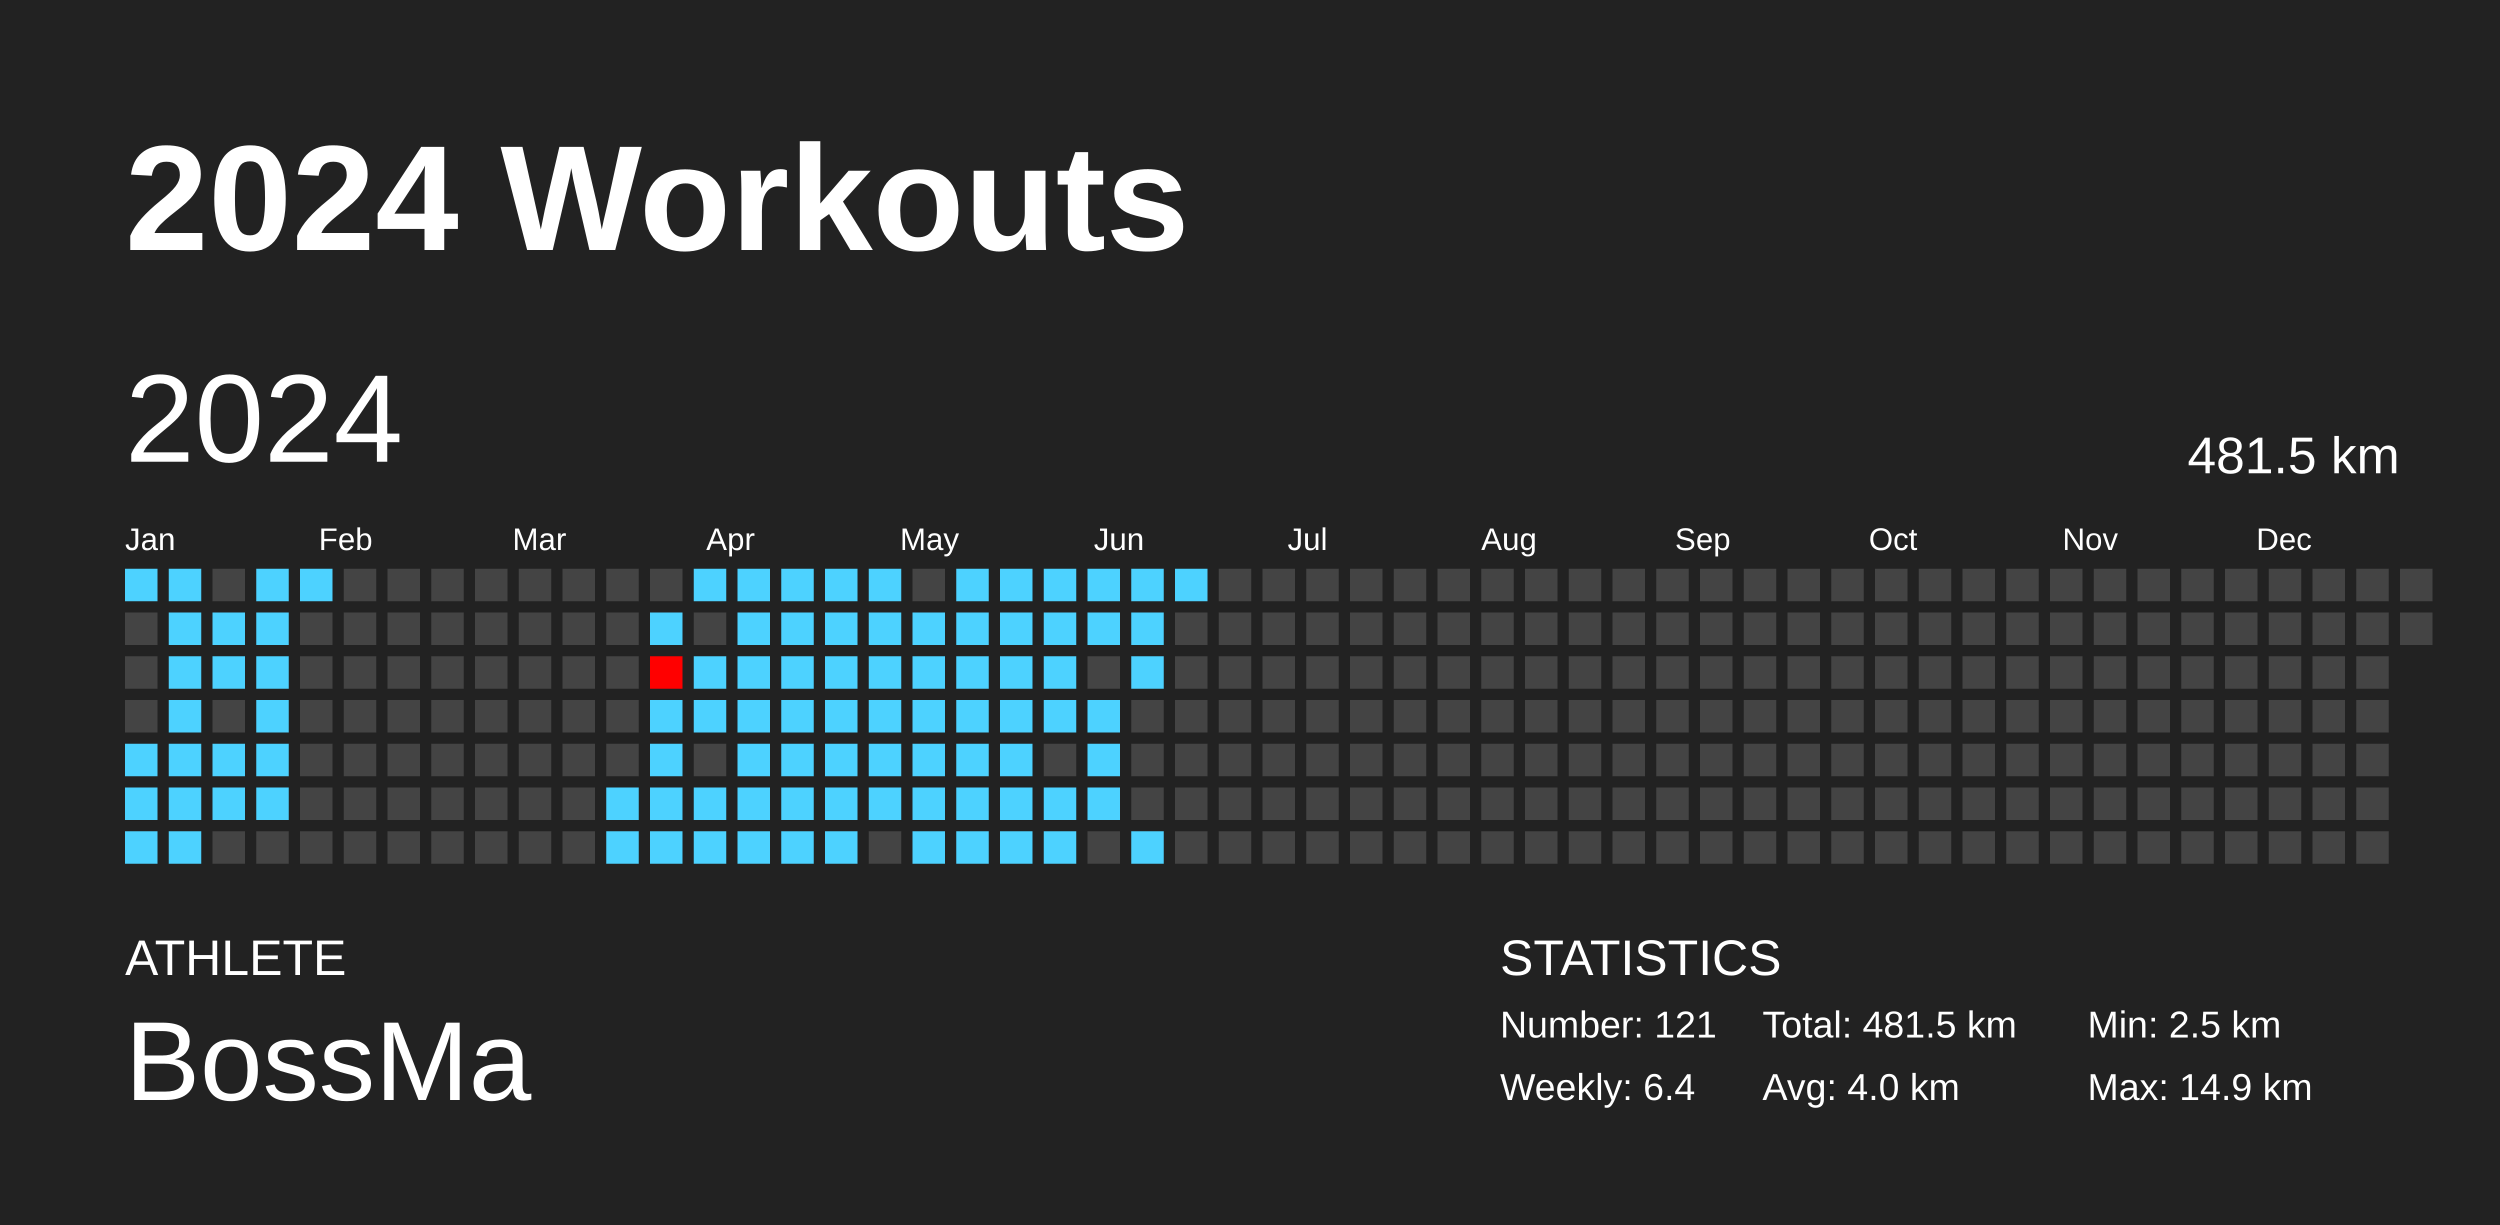
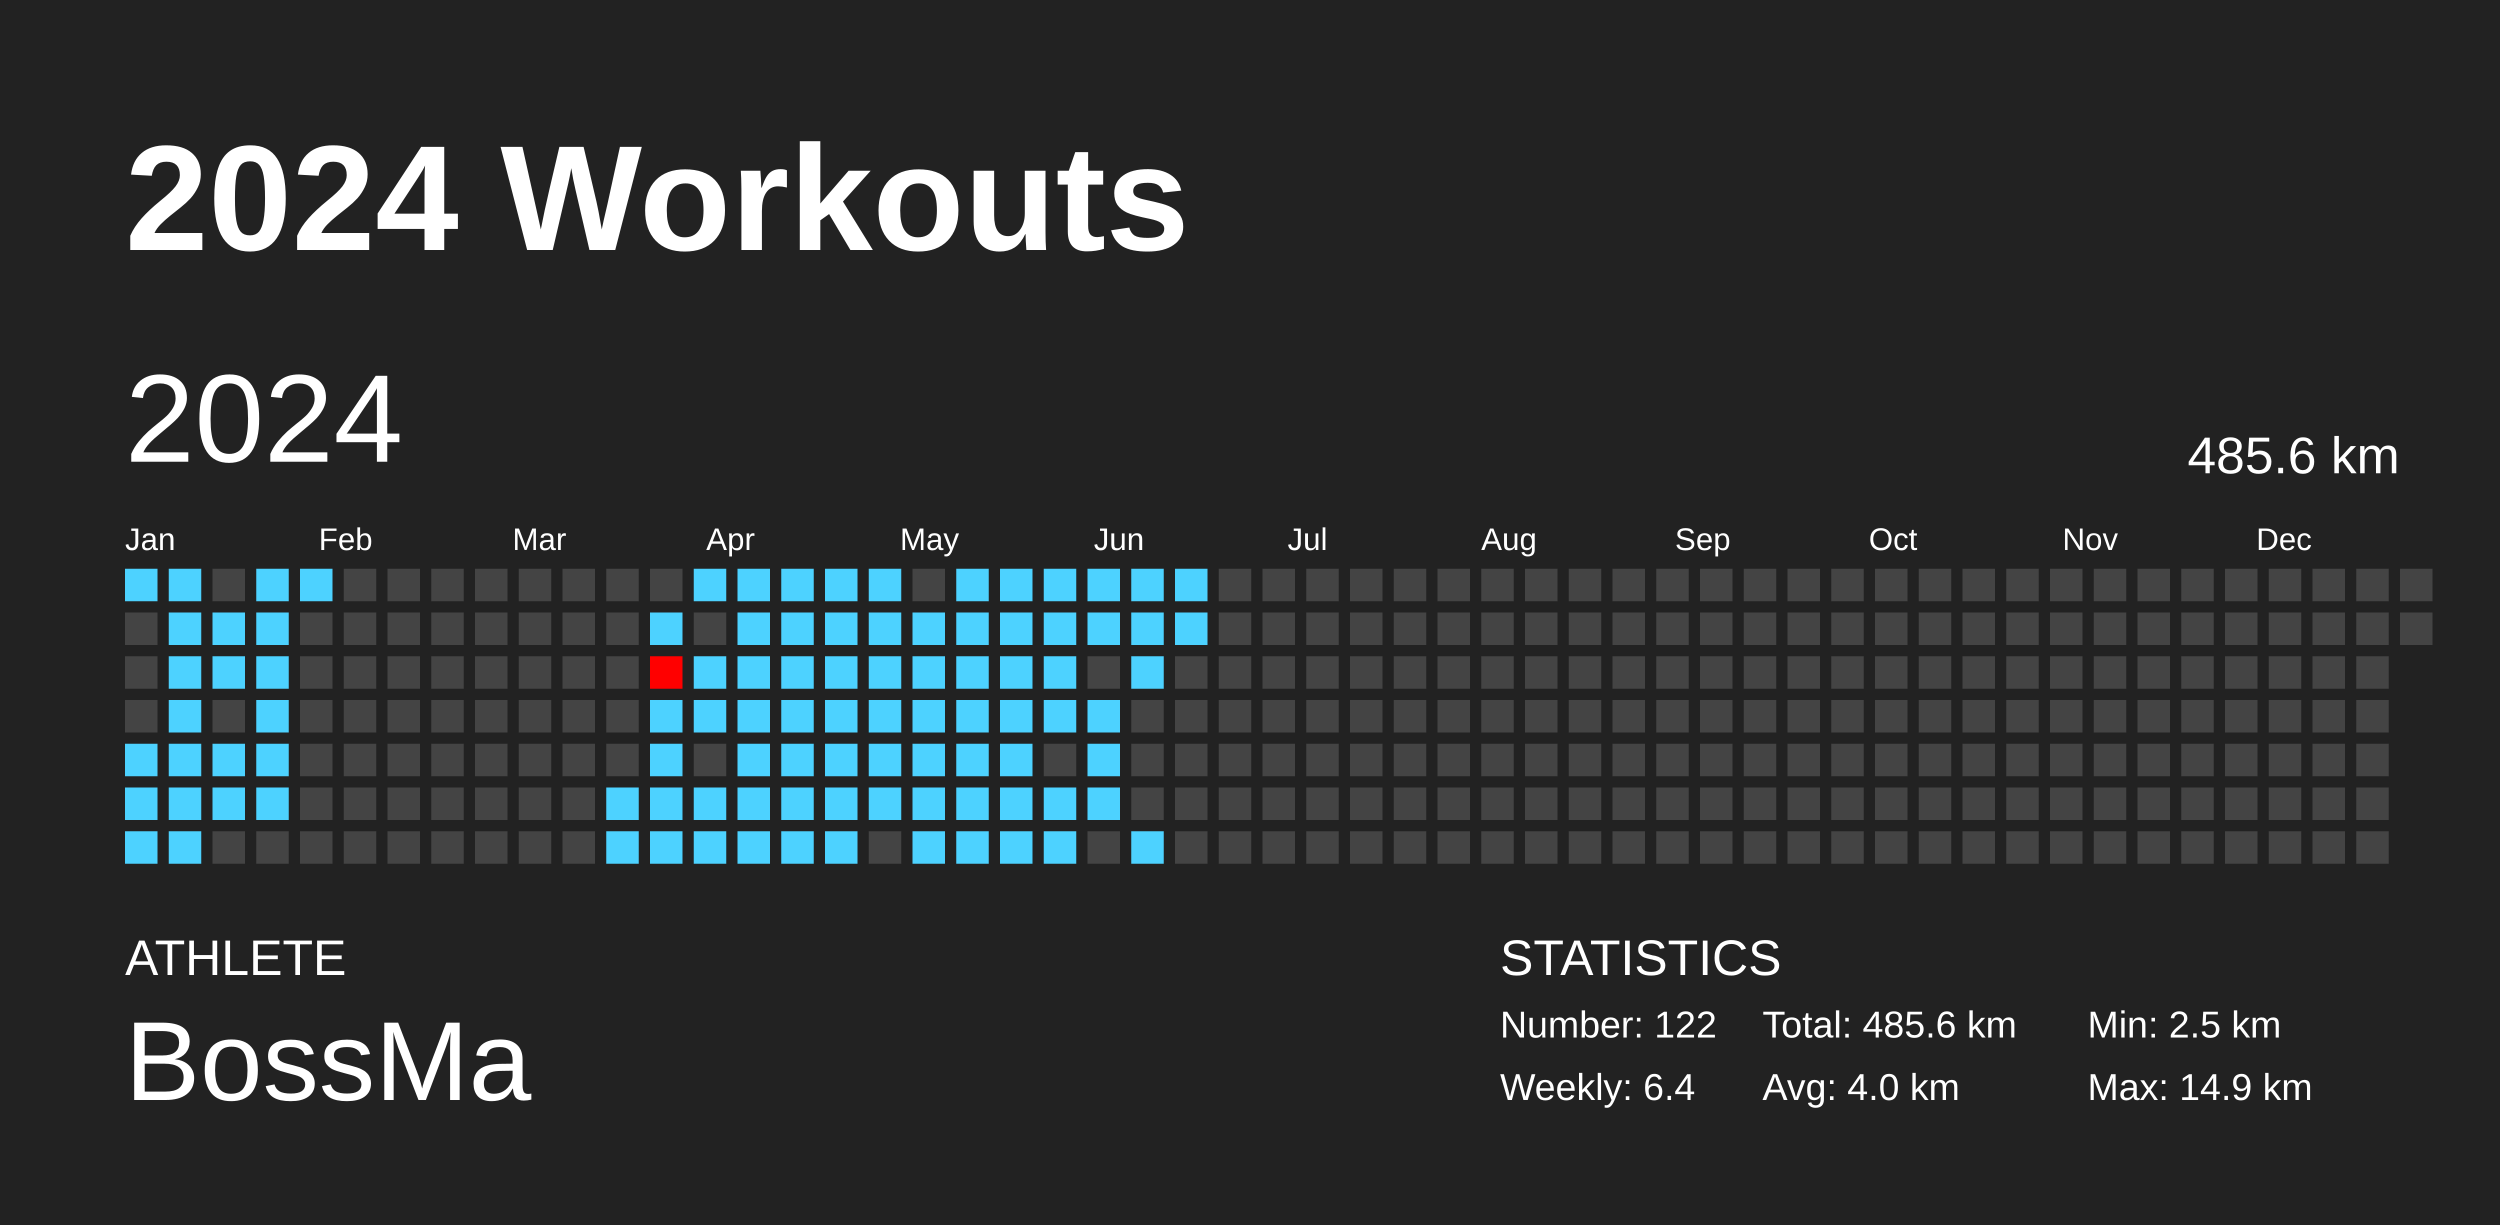
<svg xmlns="http://www.w3.org/2000/svg" baseProfile="full" height="98mm" version="1.1" viewBox="0,0,200,98" width="200mm">
  <defs />
  <rect fill="#222222" height="98" width="200" x="0" y="0" />
  <text fill="#FFFFFF" style="font-size:12px; font-family:Arial; font-weight:bold;" x="10" y="20">2024 Workouts</text>
  <text fill="#FFFFFF" style="font-size:4px; font-family:Arial" x="10" y="78">ATHLETE</text>
  <text fill="#FFFFFF" style="font-size:9px; font-family:Arial" x="10" y="88">BossMa</text>
  <text fill="#FFFFFF" style="font-size:4px; font-family:Arial" x="120" y="78">STATISTICS</text>
-   <text fill="#FFFFFF" style="font-size:3px; font-family:Arial" x="120" y="83">Number: 121</text>
+   <text fill="#FFFFFF" style="font-size:3px; font-family:Arial" x="120" y="83">Number: 122</text>
  <text fill="#FFFFFF" style="font-size:3px; font-family:Arial" x="120" y="88">Weekly: 6.4</text>
-   <text fill="#FFFFFF" style="font-size:3px; font-family:Arial" x="141" y="83">Total: 481.5 km</text>
+   <text fill="#FFFFFF" style="font-size:3px; font-family:Arial" x="141" y="83">Total: 485.6 km</text>
  <text fill="#FFFFFF" style="font-size:3px; font-family:Arial" x="141" y="88">Avg: 4.0 km</text>
  <text fill="#FFFFFF" style="font-size:3px; font-family:Arial" x="167" y="83">Min: 2.5 km</text>
  <text fill="#FFFFFF" style="font-size:3px; font-family:Arial" x="167" y="88">Max: 14.9 km</text>
  <text dominant-baseline="hanging" fill="#FFFFFF" style="font-size:10.0px; font-family:Arial;" x="10" y="30">2024</text>
-   <text dominant-baseline="hanging" fill="#FFFFFF" style="font-size:4.125px; font-family:Arial;" x="175" y="35">481.5 km</text>
+   <text dominant-baseline="hanging" fill="#FFFFFF" style="font-size:4.125px; font-family:Arial;" x="175" y="35">485.6 km</text>
  <text fill="#FFFFFF" style="font-size:2.5px; font-family:Arial" x="10.0" y="44">Jan</text>
  <text fill="#FFFFFF" style="font-size:2.5px; font-family:Arial" x="25.5" y="44">Feb</text>
  <text fill="#FFFFFF" style="font-size:2.5px; font-family:Arial" x="41.0" y="44">Mar</text>
  <text fill="#FFFFFF" style="font-size:2.5px; font-family:Arial" x="56.5" y="44">Apr</text>
  <text fill="#FFFFFF" style="font-size:2.5px; font-family:Arial" x="72.0" y="44">May</text>
  <text fill="#FFFFFF" style="font-size:2.5px; font-family:Arial" x="87.5" y="44">Jun</text>
  <text fill="#FFFFFF" style="font-size:2.5px; font-family:Arial" x="103.0" y="44">Jul</text>
  <text fill="#FFFFFF" style="font-size:2.5px; font-family:Arial" x="118.5" y="44">Aug</text>
  <text fill="#FFFFFF" style="font-size:2.5px; font-family:Arial" x="134.0" y="44">Sep</text>
  <text fill="#FFFFFF" style="font-size:2.5px; font-family:Arial" x="149.5" y="44">Oct</text>
  <text fill="#FFFFFF" style="font-size:2.5px; font-family:Arial" x="165.0" y="44">Nov</text>
  <text fill="#FFFFFF" style="font-size:2.5px; font-family:Arial" x="180.5" y="44">Dec</text>
  <rect fill="#4dd2ff" height="2.6" width="2.6" x="10.0" y="45.5" />
  <rect fill="#444444" height="2.6" width="2.6" x="10.0" y="49.0" />
  <rect fill="#444444" height="2.6" width="2.6" x="10.0" y="52.5" />
  <rect fill="#444444" height="2.6" width="2.6" x="10.0" y="56.0" />
  <rect fill="#4dd2ff" height="2.6" width="2.6" x="10.0" y="59.5" />
  <rect fill="#4dd2ff" height="2.6" width="2.6" x="10.0" y="63.0" />
  <rect fill="#4dd2ff" height="2.6" width="2.6" x="10.0" y="66.5" />
  <rect fill="#4dd2ff" height="2.6" width="2.6" x="13.5" y="45.5" />
  <rect fill="#4dd2ff" height="2.6" width="2.6" x="13.5" y="49.0" />
  <rect fill="#4dd2ff" height="2.6" width="2.6" x="13.5" y="52.5" />
  <rect fill="#4dd2ff" height="2.6" width="2.6" x="13.5" y="56.0" />
  <rect fill="#4dd2ff" height="2.6" width="2.6" x="13.5" y="59.5" />
  <rect fill="#4dd2ff" height="2.6" width="2.6" x="13.5" y="63.0" />
  <rect fill="#4dd2ff" height="2.6" width="2.6" x="13.5" y="66.5" />
  <rect fill="#444444" height="2.6" width="2.6" x="17.0" y="45.5" />
  <rect fill="#4dd2ff" height="2.6" width="2.6" x="17.0" y="49.0" />
  <rect fill="#4dd2ff" height="2.6" width="2.6" x="17.0" y="52.5" />
  <rect fill="#444444" height="2.6" width="2.6" x="17.0" y="56.0" />
  <rect fill="#4dd2ff" height="2.6" width="2.6" x="17.0" y="59.5" />
  <rect fill="#4dd2ff" height="2.6" width="2.6" x="17.0" y="63.0" />
  <rect fill="#444444" height="2.6" width="2.6" x="17.0" y="66.5" />
  <rect fill="#4dd2ff" height="2.6" width="2.6" x="20.5" y="45.5" />
  <rect fill="#4dd2ff" height="2.6" width="2.6" x="20.5" y="49.0" />
  <rect fill="#4dd2ff" height="2.6" width="2.6" x="20.5" y="52.5" />
  <rect fill="#4dd2ff" height="2.6" width="2.6" x="20.5" y="56.0" />
  <rect fill="#4dd2ff" height="2.6" width="2.6" x="20.5" y="59.5" />
  <rect fill="#4dd2ff" height="2.6" width="2.6" x="20.5" y="63.0" />
  <rect fill="#444444" height="2.6" width="2.6" x="20.5" y="66.5" />
  <rect fill="#4dd2ff" height="2.6" width="2.6" x="24.0" y="45.5" />
  <rect fill="#444444" height="2.6" width="2.6" x="24.0" y="49.0" />
  <rect fill="#444444" height="2.6" width="2.6" x="24.0" y="52.5" />
  <rect fill="#444444" height="2.6" width="2.6" x="24.0" y="56.0" />
  <rect fill="#444444" height="2.6" width="2.6" x="24.0" y="59.5" />
  <rect fill="#444444" height="2.6" width="2.6" x="24.0" y="63.0" />
  <rect fill="#444444" height="2.6" width="2.6" x="24.0" y="66.5" />
  <rect fill="#444444" height="2.6" width="2.6" x="27.5" y="45.5" />
  <rect fill="#444444" height="2.6" width="2.6" x="27.5" y="49.0" />
  <rect fill="#444444" height="2.6" width="2.6" x="27.5" y="52.5" />
  <rect fill="#444444" height="2.6" width="2.6" x="27.5" y="56.0" />
  <rect fill="#444444" height="2.6" width="2.6" x="27.5" y="59.5" />
  <rect fill="#444444" height="2.6" width="2.6" x="27.5" y="63.0" />
  <rect fill="#444444" height="2.6" width="2.6" x="27.5" y="66.5" />
  <rect fill="#444444" height="2.6" width="2.6" x="31.0" y="45.5" />
  <rect fill="#444444" height="2.6" width="2.6" x="31.0" y="49.0" />
  <rect fill="#444444" height="2.6" width="2.6" x="31.0" y="52.5" />
  <rect fill="#444444" height="2.6" width="2.6" x="31.0" y="56.0" />
  <rect fill="#444444" height="2.6" width="2.6" x="31.0" y="59.5" />
  <rect fill="#444444" height="2.6" width="2.6" x="31.0" y="63.0" />
  <rect fill="#444444" height="2.6" width="2.6" x="31.0" y="66.5" />
  <rect fill="#444444" height="2.6" width="2.6" x="34.5" y="45.5" />
  <rect fill="#444444" height="2.6" width="2.6" x="34.5" y="49.0" />
  <rect fill="#444444" height="2.6" width="2.6" x="34.5" y="52.5" />
  <rect fill="#444444" height="2.6" width="2.6" x="34.5" y="56.0" />
  <rect fill="#444444" height="2.6" width="2.6" x="34.5" y="59.5" />
  <rect fill="#444444" height="2.6" width="2.6" x="34.5" y="63.0" />
  <rect fill="#444444" height="2.6" width="2.6" x="34.5" y="66.5" />
  <rect fill="#444444" height="2.6" width="2.6" x="38.0" y="45.5" />
  <rect fill="#444444" height="2.6" width="2.6" x="38.0" y="49.0" />
  <rect fill="#444444" height="2.6" width="2.6" x="38.0" y="52.5" />
  <rect fill="#444444" height="2.6" width="2.6" x="38.0" y="56.0" />
  <rect fill="#444444" height="2.6" width="2.6" x="38.0" y="59.5" />
  <rect fill="#444444" height="2.6" width="2.6" x="38.0" y="63.0" />
  <rect fill="#444444" height="2.6" width="2.6" x="38.0" y="66.5" />
  <rect fill="#444444" height="2.6" width="2.6" x="41.5" y="45.5" />
  <rect fill="#444444" height="2.6" width="2.6" x="41.5" y="49.0" />
  <rect fill="#444444" height="2.6" width="2.6" x="41.5" y="52.5" />
  <rect fill="#444444" height="2.6" width="2.6" x="41.5" y="56.0" />
  <rect fill="#444444" height="2.6" width="2.6" x="41.5" y="59.5" />
  <rect fill="#444444" height="2.6" width="2.6" x="41.5" y="63.0" />
  <rect fill="#444444" height="2.6" width="2.6" x="41.5" y="66.5" />
  <rect fill="#444444" height="2.6" width="2.6" x="45.0" y="45.5" />
  <rect fill="#444444" height="2.6" width="2.6" x="45.0" y="49.0" />
  <rect fill="#444444" height="2.6" width="2.6" x="45.0" y="52.5" />
  <rect fill="#444444" height="2.6" width="2.6" x="45.0" y="56.0" />
  <rect fill="#444444" height="2.6" width="2.6" x="45.0" y="59.5" />
  <rect fill="#444444" height="2.6" width="2.6" x="45.0" y="63.0" />
  <rect fill="#444444" height="2.6" width="2.6" x="45.0" y="66.5" />
  <rect fill="#444444" height="2.6" width="2.6" x="48.5" y="45.5" />
  <rect fill="#444444" height="2.6" width="2.6" x="48.5" y="49.0" />
  <rect fill="#444444" height="2.6" width="2.6" x="48.5" y="52.5" />
  <rect fill="#444444" height="2.6" width="2.6" x="48.5" y="56.0" />
  <rect fill="#444444" height="2.6" width="2.6" x="48.5" y="59.5" />
  <rect fill="#4dd2ff" height="2.6" width="2.6" x="48.5" y="63.0" />
  <rect fill="#4dd2ff" height="2.6" width="2.6" x="48.5" y="66.5" />
  <rect fill="#444444" height="2.6" width="2.6" x="52.0" y="45.5" />
  <rect fill="#4dd2ff" height="2.6" width="2.6" x="52.0" y="49.0" />
  <rect fill="#ff0000" height="2.6" width="2.6" x="52.0" y="52.5" />
  <rect fill="#4dd2ff" height="2.6" width="2.6" x="52.0" y="56.0" />
  <rect fill="#4dd2ff" height="2.6" width="2.6" x="52.0" y="59.5" />
  <rect fill="#4dd2ff" height="2.6" width="2.6" x="52.0" y="63.0" />
  <rect fill="#4dd2ff" height="2.6" width="2.6" x="52.0" y="66.5" />
  <rect fill="#4dd2ff" height="2.6" width="2.6" x="55.5" y="45.5" />
  <rect fill="#444444" height="2.6" width="2.6" x="55.5" y="49.0" />
  <rect fill="#4dd2ff" height="2.6" width="2.6" x="55.5" y="52.5" />
  <rect fill="#4dd2ff" height="2.6" width="2.6" x="55.5" y="56.0" />
  <rect fill="#444444" height="2.6" width="2.6" x="55.5" y="59.5" />
  <rect fill="#4dd2ff" height="2.6" width="2.6" x="55.5" y="63.0" />
  <rect fill="#4dd2ff" height="2.6" width="2.6" x="55.5" y="66.5" />
  <rect fill="#4dd2ff" height="2.6" width="2.6" x="59.0" y="45.5" />
  <rect fill="#4dd2ff" height="2.6" width="2.6" x="59.0" y="49.0" />
  <rect fill="#4dd2ff" height="2.6" width="2.6" x="59.0" y="52.5" />
  <rect fill="#4dd2ff" height="2.6" width="2.6" x="59.0" y="56.0" />
  <rect fill="#4dd2ff" height="2.6" width="2.6" x="59.0" y="59.5" />
  <rect fill="#4dd2ff" height="2.6" width="2.6" x="59.0" y="63.0" />
  <rect fill="#4dd2ff" height="2.6" width="2.6" x="59.0" y="66.5" />
  <rect fill="#4dd2ff" height="2.6" width="2.6" x="62.5" y="45.5" />
  <rect fill="#4dd2ff" height="2.6" width="2.6" x="62.5" y="49.0" />
  <rect fill="#4dd2ff" height="2.6" width="2.6" x="62.5" y="52.5" />
  <rect fill="#4dd2ff" height="2.6" width="2.6" x="62.5" y="56.0" />
  <rect fill="#4dd2ff" height="2.6" width="2.6" x="62.5" y="59.5" />
  <rect fill="#4dd2ff" height="2.6" width="2.6" x="62.5" y="63.0" />
  <rect fill="#4dd2ff" height="2.6" width="2.6" x="62.5" y="66.5" />
  <rect fill="#4dd2ff" height="2.6" width="2.6" x="66.0" y="45.5" />
  <rect fill="#4dd2ff" height="2.6" width="2.6" x="66.0" y="49.0" />
  <rect fill="#4dd2ff" height="2.6" width="2.6" x="66.0" y="52.5" />
  <rect fill="#4dd2ff" height="2.6" width="2.6" x="66.0" y="56.0" />
  <rect fill="#4dd2ff" height="2.6" width="2.6" x="66.0" y="59.5" />
  <rect fill="#4dd2ff" height="2.6" width="2.6" x="66.0" y="63.0" />
  <rect fill="#4dd2ff" height="2.6" width="2.6" x="66.0" y="66.5" />
  <rect fill="#4dd2ff" height="2.6" width="2.6" x="69.5" y="45.5" />
  <rect fill="#4dd2ff" height="2.6" width="2.6" x="69.5" y="49.0" />
  <rect fill="#4dd2ff" height="2.6" width="2.6" x="69.5" y="52.5" />
  <rect fill="#4dd2ff" height="2.6" width="2.6" x="69.5" y="56.0" />
  <rect fill="#4dd2ff" height="2.6" width="2.6" x="69.5" y="59.5" />
  <rect fill="#4dd2ff" height="2.6" width="2.6" x="69.5" y="63.0" />
  <rect fill="#444444" height="2.6" width="2.6" x="69.5" y="66.5" />
  <rect fill="#444444" height="2.6" width="2.6" x="73.0" y="45.5" />
  <rect fill="#4dd2ff" height="2.6" width="2.6" x="73.0" y="49.0" />
  <rect fill="#4dd2ff" height="2.6" width="2.6" x="73.0" y="52.5" />
  <rect fill="#4dd2ff" height="2.6" width="2.6" x="73.0" y="56.0" />
  <rect fill="#4dd2ff" height="2.6" width="2.6" x="73.0" y="59.5" />
  <rect fill="#4dd2ff" height="2.6" width="2.6" x="73.0" y="63.0" />
  <rect fill="#4dd2ff" height="2.6" width="2.6" x="73.0" y="66.5" />
  <rect fill="#4dd2ff" height="2.6" width="2.6" x="76.5" y="45.5" />
  <rect fill="#4dd2ff" height="2.6" width="2.6" x="76.5" y="49.0" />
  <rect fill="#4dd2ff" height="2.6" width="2.6" x="76.5" y="52.5" />
  <rect fill="#4dd2ff" height="2.6" width="2.6" x="76.5" y="56.0" />
  <rect fill="#4dd2ff" height="2.6" width="2.6" x="76.5" y="59.5" />
  <rect fill="#4dd2ff" height="2.6" width="2.6" x="76.5" y="63.0" />
  <rect fill="#4dd2ff" height="2.6" width="2.6" x="76.5" y="66.5" />
  <rect fill="#4dd2ff" height="2.6" width="2.6" x="80.0" y="45.5" />
  <rect fill="#4dd2ff" height="2.6" width="2.6" x="80.0" y="49.0" />
  <rect fill="#4dd2ff" height="2.6" width="2.6" x="80.0" y="52.5" />
  <rect fill="#4dd2ff" height="2.6" width="2.6" x="80.0" y="56.0" />
  <rect fill="#4dd2ff" height="2.6" width="2.6" x="80.0" y="59.5" />
  <rect fill="#4dd2ff" height="2.6" width="2.6" x="80.0" y="63.0" />
  <rect fill="#4dd2ff" height="2.6" width="2.6" x="80.0" y="66.5" />
  <rect fill="#4dd2ff" height="2.6" width="2.6" x="83.5" y="45.5" />
  <rect fill="#4dd2ff" height="2.6" width="2.6" x="83.5" y="49.0" />
  <rect fill="#4dd2ff" height="2.6" width="2.6" x="83.5" y="52.5" />
  <rect fill="#4dd2ff" height="2.6" width="2.6" x="83.5" y="56.0" />
  <rect fill="#444444" height="2.6" width="2.6" x="83.5" y="59.5" />
  <rect fill="#4dd2ff" height="2.6" width="2.6" x="83.5" y="63.0" />
  <rect fill="#4dd2ff" height="2.6" width="2.6" x="83.5" y="66.5" />
  <rect fill="#4dd2ff" height="2.6" width="2.6" x="87.0" y="45.5" />
  <rect fill="#4dd2ff" height="2.6" width="2.6" x="87.0" y="49.0" />
  <rect fill="#444444" height="2.6" width="2.6" x="87.0" y="52.5" />
  <rect fill="#4dd2ff" height="2.6" width="2.6" x="87.0" y="56.0" />
  <rect fill="#4dd2ff" height="2.6" width="2.6" x="87.0" y="59.5" />
  <rect fill="#4dd2ff" height="2.6" width="2.6" x="87.0" y="63.0" />
  <rect fill="#444444" height="2.6" width="2.6" x="87.0" y="66.5" />
  <rect fill="#4dd2ff" height="2.6" width="2.6" x="90.5" y="45.5" />
  <rect fill="#4dd2ff" height="2.6" width="2.6" x="90.5" y="49.0" />
  <rect fill="#4dd2ff" height="2.6" width="2.6" x="90.5" y="52.5" />
  <rect fill="#444444" height="2.6" width="2.6" x="90.5" y="56.0" />
  <rect fill="#444444" height="2.6" width="2.6" x="90.5" y="59.5" />
  <rect fill="#444444" height="2.6" width="2.6" x="90.5" y="63.0" />
  <rect fill="#4dd2ff" height="2.6" width="2.6" x="90.5" y="66.5" />
  <rect fill="#4dd2ff" height="2.6" width="2.6" x="94.0" y="45.5" />
-   <rect fill="#444444" height="2.6" width="2.6" x="94.0" y="49.0" />
+   <rect fill="#4dd2ff" height="2.6" width="2.6" x="94.0" y="49.0" />
  <rect fill="#444444" height="2.6" width="2.6" x="94.0" y="52.5" />
  <rect fill="#444444" height="2.6" width="2.6" x="94.0" y="56.0" />
  <rect fill="#444444" height="2.6" width="2.6" x="94.0" y="59.5" />
  <rect fill="#444444" height="2.6" width="2.6" x="94.0" y="63.0" />
  <rect fill="#444444" height="2.6" width="2.6" x="94.0" y="66.5" />
  <rect fill="#444444" height="2.6" width="2.6" x="97.5" y="45.5" />
  <rect fill="#444444" height="2.6" width="2.6" x="97.5" y="49.0" />
  <rect fill="#444444" height="2.6" width="2.6" x="97.5" y="52.5" />
  <rect fill="#444444" height="2.6" width="2.6" x="97.5" y="56.0" />
  <rect fill="#444444" height="2.6" width="2.6" x="97.5" y="59.5" />
  <rect fill="#444444" height="2.6" width="2.6" x="97.5" y="63.0" />
  <rect fill="#444444" height="2.6" width="2.6" x="97.5" y="66.5" />
  <rect fill="#444444" height="2.6" width="2.6" x="101.0" y="45.5" />
  <rect fill="#444444" height="2.6" width="2.6" x="101.0" y="49.0" />
  <rect fill="#444444" height="2.6" width="2.6" x="101.0" y="52.5" />
  <rect fill="#444444" height="2.6" width="2.6" x="101.0" y="56.0" />
  <rect fill="#444444" height="2.6" width="2.6" x="101.0" y="59.5" />
  <rect fill="#444444" height="2.6" width="2.6" x="101.0" y="63.0" />
  <rect fill="#444444" height="2.6" width="2.6" x="101.0" y="66.5" />
  <rect fill="#444444" height="2.6" width="2.6" x="104.5" y="45.5" />
  <rect fill="#444444" height="2.6" width="2.6" x="104.5" y="49.0" />
  <rect fill="#444444" height="2.6" width="2.6" x="104.5" y="52.5" />
  <rect fill="#444444" height="2.6" width="2.6" x="104.5" y="56.0" />
  <rect fill="#444444" height="2.6" width="2.6" x="104.5" y="59.5" />
  <rect fill="#444444" height="2.6" width="2.6" x="104.5" y="63.0" />
  <rect fill="#444444" height="2.6" width="2.6" x="104.5" y="66.5" />
  <rect fill="#444444" height="2.6" width="2.6" x="108.0" y="45.5" />
  <rect fill="#444444" height="2.6" width="2.6" x="108.0" y="49.0" />
  <rect fill="#444444" height="2.6" width="2.6" x="108.0" y="52.5" />
  <rect fill="#444444" height="2.6" width="2.6" x="108.0" y="56.0" />
  <rect fill="#444444" height="2.6" width="2.6" x="108.0" y="59.5" />
  <rect fill="#444444" height="2.6" width="2.6" x="108.0" y="63.0" />
  <rect fill="#444444" height="2.6" width="2.6" x="108.0" y="66.5" />
  <rect fill="#444444" height="2.6" width="2.6" x="111.5" y="45.5" />
  <rect fill="#444444" height="2.6" width="2.6" x="111.5" y="49.0" />
  <rect fill="#444444" height="2.6" width="2.6" x="111.5" y="52.5" />
  <rect fill="#444444" height="2.6" width="2.6" x="111.5" y="56.0" />
  <rect fill="#444444" height="2.6" width="2.6" x="111.5" y="59.5" />
  <rect fill="#444444" height="2.6" width="2.6" x="111.5" y="63.0" />
  <rect fill="#444444" height="2.6" width="2.6" x="111.5" y="66.5" />
  <rect fill="#444444" height="2.6" width="2.6" x="115.0" y="45.5" />
  <rect fill="#444444" height="2.6" width="2.6" x="115.0" y="49.0" />
  <rect fill="#444444" height="2.6" width="2.6" x="115.0" y="52.5" />
  <rect fill="#444444" height="2.6" width="2.6" x="115.0" y="56.0" />
  <rect fill="#444444" height="2.6" width="2.6" x="115.0" y="59.5" />
  <rect fill="#444444" height="2.6" width="2.6" x="115.0" y="63.0" />
  <rect fill="#444444" height="2.6" width="2.6" x="115.0" y="66.5" />
  <rect fill="#444444" height="2.6" width="2.6" x="118.5" y="45.5" />
  <rect fill="#444444" height="2.6" width="2.6" x="118.5" y="49.0" />
  <rect fill="#444444" height="2.6" width="2.6" x="118.5" y="52.5" />
  <rect fill="#444444" height="2.6" width="2.6" x="118.5" y="56.0" />
  <rect fill="#444444" height="2.6" width="2.6" x="118.5" y="59.5" />
  <rect fill="#444444" height="2.6" width="2.6" x="118.5" y="63.0" />
  <rect fill="#444444" height="2.6" width="2.6" x="118.5" y="66.5" />
  <rect fill="#444444" height="2.6" width="2.6" x="122.0" y="45.5" />
  <rect fill="#444444" height="2.6" width="2.6" x="122.0" y="49.0" />
  <rect fill="#444444" height="2.6" width="2.6" x="122.0" y="52.5" />
  <rect fill="#444444" height="2.6" width="2.6" x="122.0" y="56.0" />
  <rect fill="#444444" height="2.6" width="2.6" x="122.0" y="59.5" />
  <rect fill="#444444" height="2.6" width="2.6" x="122.0" y="63.0" />
  <rect fill="#444444" height="2.6" width="2.6" x="122.0" y="66.5" />
  <rect fill="#444444" height="2.6" width="2.6" x="125.5" y="45.5" />
  <rect fill="#444444" height="2.6" width="2.6" x="125.5" y="49.0" />
  <rect fill="#444444" height="2.6" width="2.6" x="125.5" y="52.5" />
  <rect fill="#444444" height="2.6" width="2.6" x="125.5" y="56.0" />
  <rect fill="#444444" height="2.6" width="2.6" x="125.5" y="59.5" />
  <rect fill="#444444" height="2.6" width="2.6" x="125.5" y="63.0" />
  <rect fill="#444444" height="2.6" width="2.6" x="125.5" y="66.5" />
  <rect fill="#444444" height="2.6" width="2.6" x="129.0" y="45.5" />
  <rect fill="#444444" height="2.6" width="2.6" x="129.0" y="49.0" />
  <rect fill="#444444" height="2.6" width="2.6" x="129.0" y="52.5" />
  <rect fill="#444444" height="2.6" width="2.6" x="129.0" y="56.0" />
  <rect fill="#444444" height="2.6" width="2.6" x="129.0" y="59.5" />
  <rect fill="#444444" height="2.6" width="2.6" x="129.0" y="63.0" />
  <rect fill="#444444" height="2.6" width="2.6" x="129.0" y="66.5" />
  <rect fill="#444444" height="2.6" width="2.6" x="132.5" y="45.5" />
  <rect fill="#444444" height="2.6" width="2.6" x="132.5" y="49.0" />
  <rect fill="#444444" height="2.6" width="2.6" x="132.5" y="52.5" />
  <rect fill="#444444" height="2.6" width="2.6" x="132.5" y="56.0" />
  <rect fill="#444444" height="2.6" width="2.6" x="132.5" y="59.5" />
  <rect fill="#444444" height="2.6" width="2.6" x="132.5" y="63.0" />
  <rect fill="#444444" height="2.6" width="2.6" x="132.5" y="66.5" />
  <rect fill="#444444" height="2.6" width="2.6" x="136.0" y="45.5" />
  <rect fill="#444444" height="2.6" width="2.6" x="136.0" y="49.0" />
  <rect fill="#444444" height="2.6" width="2.6" x="136.0" y="52.5" />
  <rect fill="#444444" height="2.6" width="2.6" x="136.0" y="56.0" />
  <rect fill="#444444" height="2.6" width="2.6" x="136.0" y="59.5" />
  <rect fill="#444444" height="2.6" width="2.6" x="136.0" y="63.0" />
  <rect fill="#444444" height="2.6" width="2.6" x="136.0" y="66.5" />
  <rect fill="#444444" height="2.6" width="2.6" x="139.5" y="45.5" />
  <rect fill="#444444" height="2.6" width="2.6" x="139.5" y="49.0" />
  <rect fill="#444444" height="2.6" width="2.6" x="139.5" y="52.5" />
  <rect fill="#444444" height="2.6" width="2.6" x="139.5" y="56.0" />
  <rect fill="#444444" height="2.6" width="2.6" x="139.5" y="59.5" />
  <rect fill="#444444" height="2.6" width="2.6" x="139.5" y="63.0" />
  <rect fill="#444444" height="2.6" width="2.6" x="139.5" y="66.5" />
  <rect fill="#444444" height="2.6" width="2.6" x="143.0" y="45.5" />
  <rect fill="#444444" height="2.6" width="2.6" x="143.0" y="49.0" />
  <rect fill="#444444" height="2.6" width="2.6" x="143.0" y="52.5" />
  <rect fill="#444444" height="2.6" width="2.6" x="143.0" y="56.0" />
  <rect fill="#444444" height="2.6" width="2.6" x="143.0" y="59.5" />
  <rect fill="#444444" height="2.6" width="2.6" x="143.0" y="63.0" />
  <rect fill="#444444" height="2.6" width="2.6" x="143.0" y="66.5" />
  <rect fill="#444444" height="2.6" width="2.6" x="146.5" y="45.5" />
  <rect fill="#444444" height="2.6" width="2.6" x="146.5" y="49.0" />
  <rect fill="#444444" height="2.6" width="2.6" x="146.5" y="52.5" />
  <rect fill="#444444" height="2.6" width="2.6" x="146.5" y="56.0" />
  <rect fill="#444444" height="2.6" width="2.6" x="146.5" y="59.5" />
  <rect fill="#444444" height="2.6" width="2.6" x="146.5" y="63.0" />
  <rect fill="#444444" height="2.6" width="2.6" x="146.5" y="66.5" />
  <rect fill="#444444" height="2.6" width="2.6" x="150.0" y="45.5" />
  <rect fill="#444444" height="2.6" width="2.6" x="150.0" y="49.0" />
  <rect fill="#444444" height="2.6" width="2.6" x="150.0" y="52.5" />
  <rect fill="#444444" height="2.6" width="2.6" x="150.0" y="56.0" />
  <rect fill="#444444" height="2.6" width="2.6" x="150.0" y="59.5" />
  <rect fill="#444444" height="2.6" width="2.6" x="150.0" y="63.0" />
  <rect fill="#444444" height="2.6" width="2.6" x="150.0" y="66.5" />
  <rect fill="#444444" height="2.6" width="2.6" x="153.5" y="45.5" />
  <rect fill="#444444" height="2.6" width="2.6" x="153.5" y="49.0" />
  <rect fill="#444444" height="2.6" width="2.6" x="153.5" y="52.5" />
  <rect fill="#444444" height="2.6" width="2.6" x="153.5" y="56.0" />
  <rect fill="#444444" height="2.6" width="2.6" x="153.5" y="59.5" />
  <rect fill="#444444" height="2.6" width="2.6" x="153.5" y="63.0" />
  <rect fill="#444444" height="2.6" width="2.6" x="153.5" y="66.5" />
  <rect fill="#444444" height="2.6" width="2.6" x="157.0" y="45.5" />
  <rect fill="#444444" height="2.6" width="2.6" x="157.0" y="49.0" />
  <rect fill="#444444" height="2.6" width="2.6" x="157.0" y="52.5" />
  <rect fill="#444444" height="2.6" width="2.6" x="157.0" y="56.0" />
  <rect fill="#444444" height="2.6" width="2.6" x="157.0" y="59.5" />
  <rect fill="#444444" height="2.6" width="2.6" x="157.0" y="63.0" />
  <rect fill="#444444" height="2.6" width="2.6" x="157.0" y="66.5" />
  <rect fill="#444444" height="2.6" width="2.6" x="160.5" y="45.5" />
  <rect fill="#444444" height="2.6" width="2.6" x="160.5" y="49.0" />
  <rect fill="#444444" height="2.6" width="2.6" x="160.5" y="52.5" />
  <rect fill="#444444" height="2.6" width="2.6" x="160.5" y="56.0" />
  <rect fill="#444444" height="2.6" width="2.6" x="160.5" y="59.5" />
  <rect fill="#444444" height="2.6" width="2.6" x="160.5" y="63.0" />
  <rect fill="#444444" height="2.6" width="2.6" x="160.5" y="66.5" />
  <rect fill="#444444" height="2.6" width="2.6" x="164.0" y="45.5" />
  <rect fill="#444444" height="2.6" width="2.6" x="164.0" y="49.0" />
  <rect fill="#444444" height="2.6" width="2.6" x="164.0" y="52.5" />
  <rect fill="#444444" height="2.6" width="2.6" x="164.0" y="56.0" />
  <rect fill="#444444" height="2.6" width="2.6" x="164.0" y="59.5" />
  <rect fill="#444444" height="2.6" width="2.6" x="164.0" y="63.0" />
  <rect fill="#444444" height="2.6" width="2.6" x="164.0" y="66.5" />
  <rect fill="#444444" height="2.6" width="2.6" x="167.5" y="45.5" />
  <rect fill="#444444" height="2.6" width="2.6" x="167.5" y="49.0" />
  <rect fill="#444444" height="2.6" width="2.6" x="167.5" y="52.5" />
  <rect fill="#444444" height="2.6" width="2.6" x="167.5" y="56.0" />
  <rect fill="#444444" height="2.6" width="2.6" x="167.5" y="59.5" />
  <rect fill="#444444" height="2.6" width="2.6" x="167.5" y="63.0" />
  <rect fill="#444444" height="2.6" width="2.6" x="167.5" y="66.5" />
  <rect fill="#444444" height="2.6" width="2.6" x="171.0" y="45.5" />
  <rect fill="#444444" height="2.6" width="2.6" x="171.0" y="49.0" />
  <rect fill="#444444" height="2.6" width="2.6" x="171.0" y="52.5" />
  <rect fill="#444444" height="2.6" width="2.6" x="171.0" y="56.0" />
  <rect fill="#444444" height="2.6" width="2.6" x="171.0" y="59.5" />
  <rect fill="#444444" height="2.6" width="2.6" x="171.0" y="63.0" />
  <rect fill="#444444" height="2.6" width="2.6" x="171.0" y="66.5" />
  <rect fill="#444444" height="2.6" width="2.6" x="174.5" y="45.5" />
  <rect fill="#444444" height="2.6" width="2.6" x="174.5" y="49.0" />
  <rect fill="#444444" height="2.6" width="2.6" x="174.5" y="52.5" />
  <rect fill="#444444" height="2.6" width="2.6" x="174.5" y="56.0" />
  <rect fill="#444444" height="2.6" width="2.6" x="174.5" y="59.5" />
  <rect fill="#444444" height="2.6" width="2.6" x="174.5" y="63.0" />
  <rect fill="#444444" height="2.6" width="2.6" x="174.5" y="66.5" />
  <rect fill="#444444" height="2.6" width="2.6" x="178.0" y="45.5" />
  <rect fill="#444444" height="2.6" width="2.6" x="178.0" y="49.0" />
  <rect fill="#444444" height="2.6" width="2.6" x="178.0" y="52.5" />
  <rect fill="#444444" height="2.6" width="2.6" x="178.0" y="56.0" />
  <rect fill="#444444" height="2.6" width="2.6" x="178.0" y="59.5" />
  <rect fill="#444444" height="2.6" width="2.6" x="178.0" y="63.0" />
  <rect fill="#444444" height="2.6" width="2.6" x="178.0" y="66.5" />
  <rect fill="#444444" height="2.6" width="2.6" x="181.5" y="45.5" />
  <rect fill="#444444" height="2.6" width="2.6" x="181.5" y="49.0" />
  <rect fill="#444444" height="2.6" width="2.6" x="181.5" y="52.5" />
  <rect fill="#444444" height="2.6" width="2.6" x="181.5" y="56.0" />
  <rect fill="#444444" height="2.6" width="2.6" x="181.5" y="59.5" />
  <rect fill="#444444" height="2.6" width="2.6" x="181.5" y="63.0" />
  <rect fill="#444444" height="2.6" width="2.6" x="181.5" y="66.5" />
  <rect fill="#444444" height="2.6" width="2.6" x="185.0" y="45.5" />
  <rect fill="#444444" height="2.6" width="2.6" x="185.0" y="49.0" />
  <rect fill="#444444" height="2.6" width="2.6" x="185.0" y="52.5" />
  <rect fill="#444444" height="2.6" width="2.6" x="185.0" y="56.0" />
  <rect fill="#444444" height="2.6" width="2.6" x="185.0" y="59.5" />
  <rect fill="#444444" height="2.6" width="2.6" x="185.0" y="63.0" />
  <rect fill="#444444" height="2.6" width="2.6" x="185.0" y="66.5" />
  <rect fill="#444444" height="2.6" width="2.6" x="188.5" y="45.5" />
  <rect fill="#444444" height="2.6" width="2.6" x="188.5" y="49.0" />
  <rect fill="#444444" height="2.6" width="2.6" x="188.5" y="52.5" />
  <rect fill="#444444" height="2.6" width="2.6" x="188.5" y="56.0" />
  <rect fill="#444444" height="2.6" width="2.6" x="188.5" y="59.5" />
  <rect fill="#444444" height="2.6" width="2.6" x="188.5" y="63.0" />
  <rect fill="#444444" height="2.6" width="2.6" x="188.5" y="66.5" />
  <rect fill="#444444" height="2.6" width="2.6" x="192.0" y="45.5" />
  <rect fill="#444444" height="2.6" width="2.6" x="192.0" y="49.0" />
</svg>
